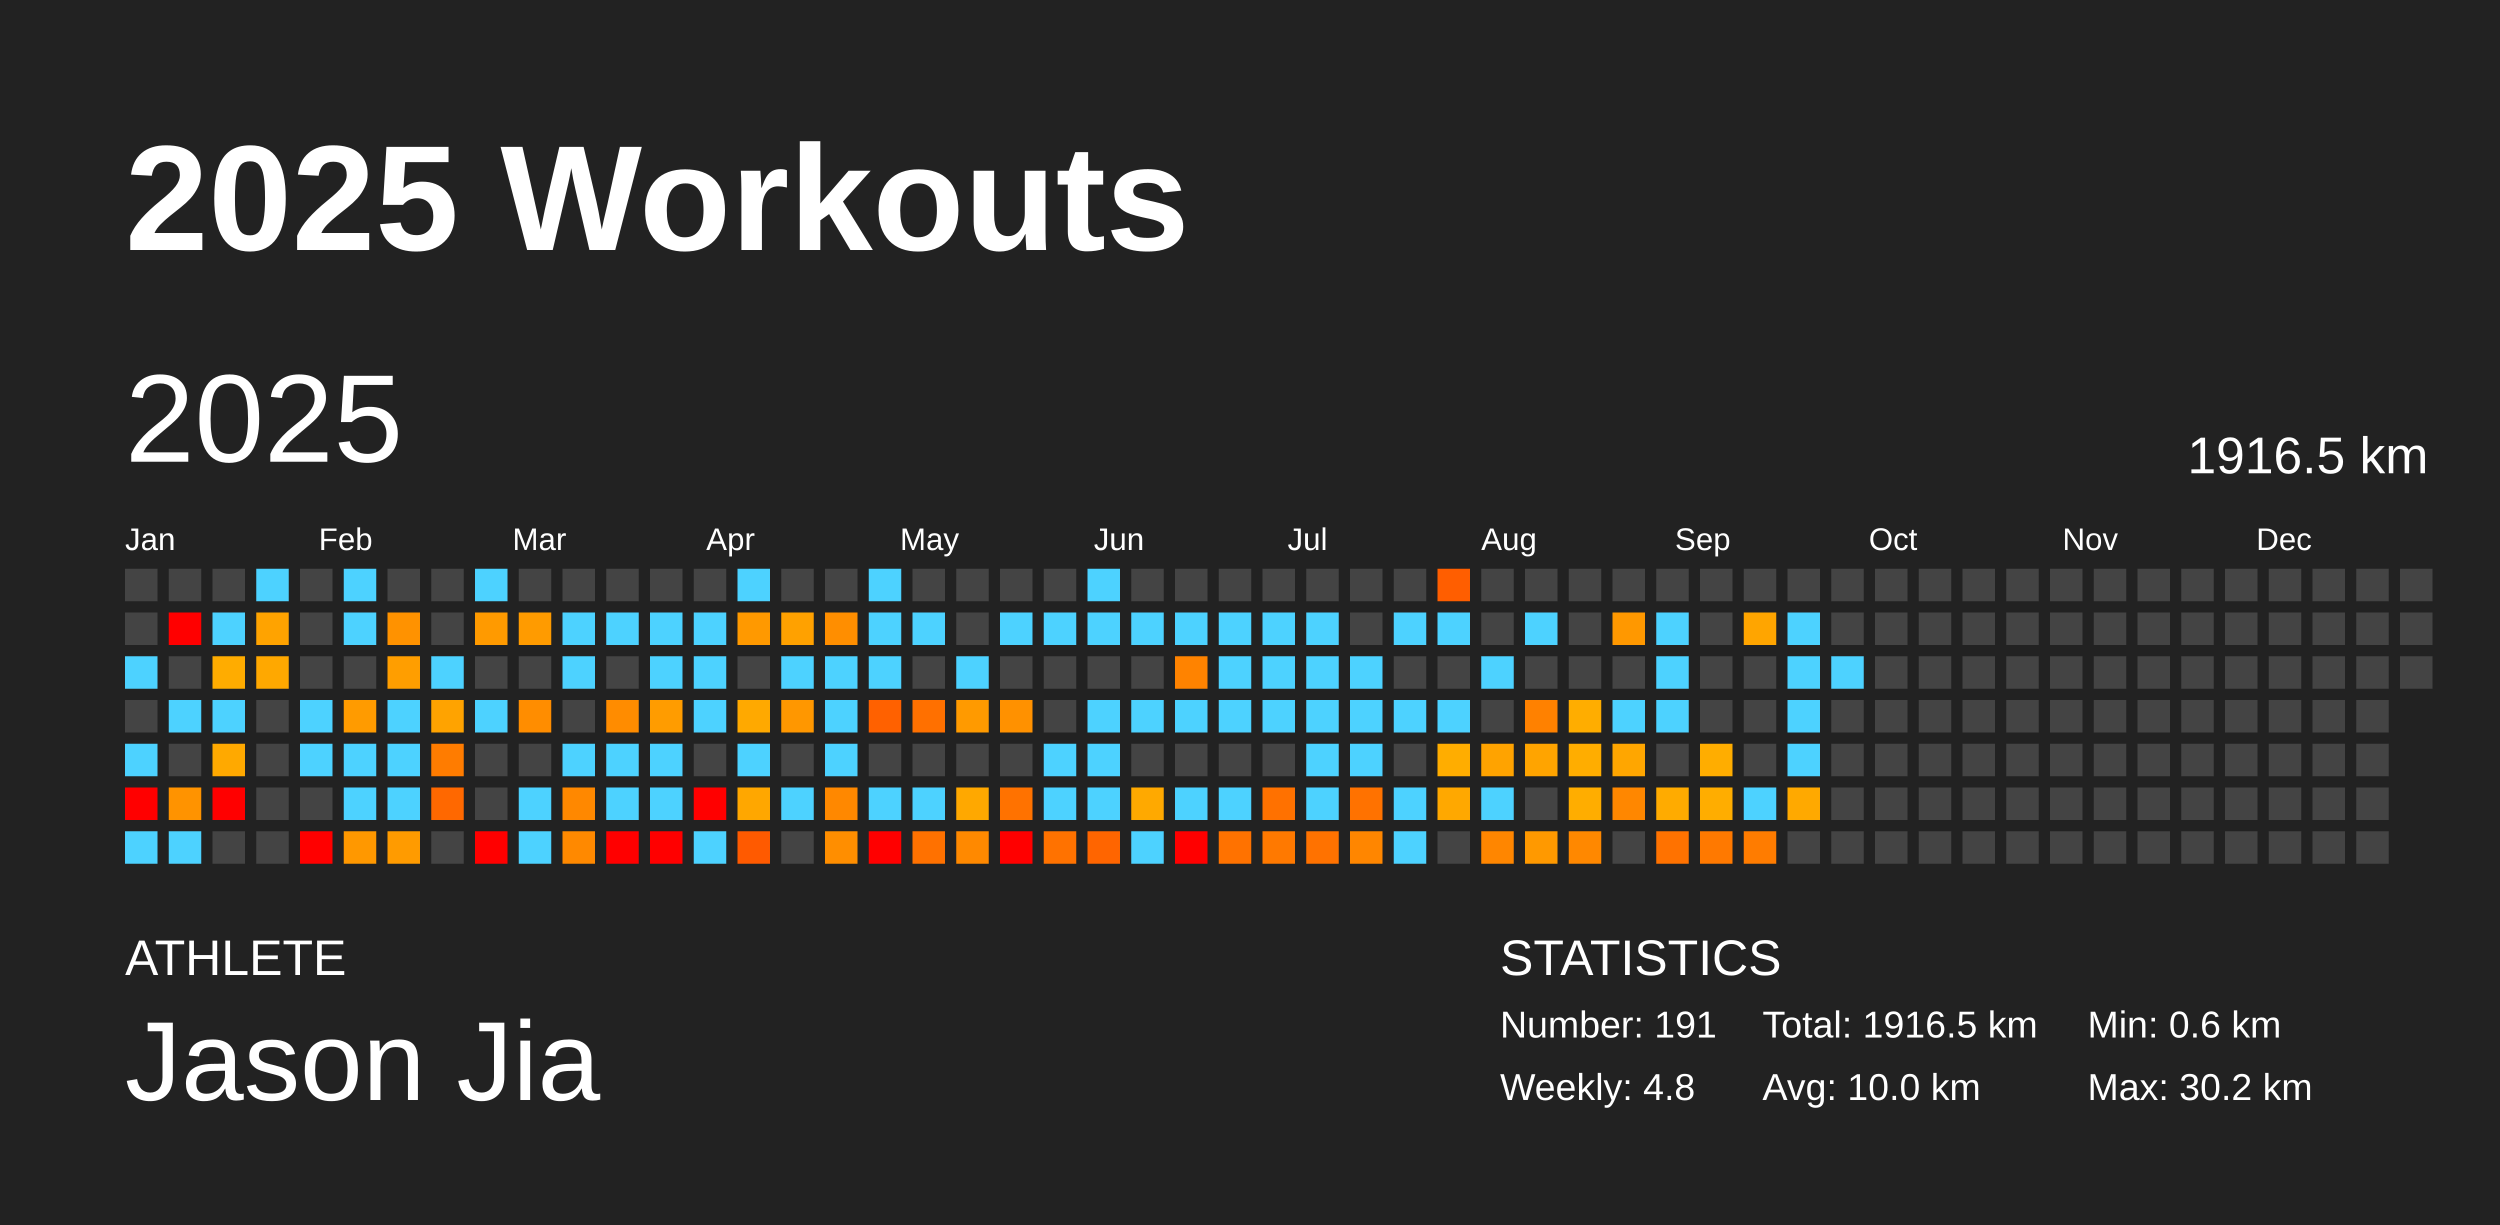
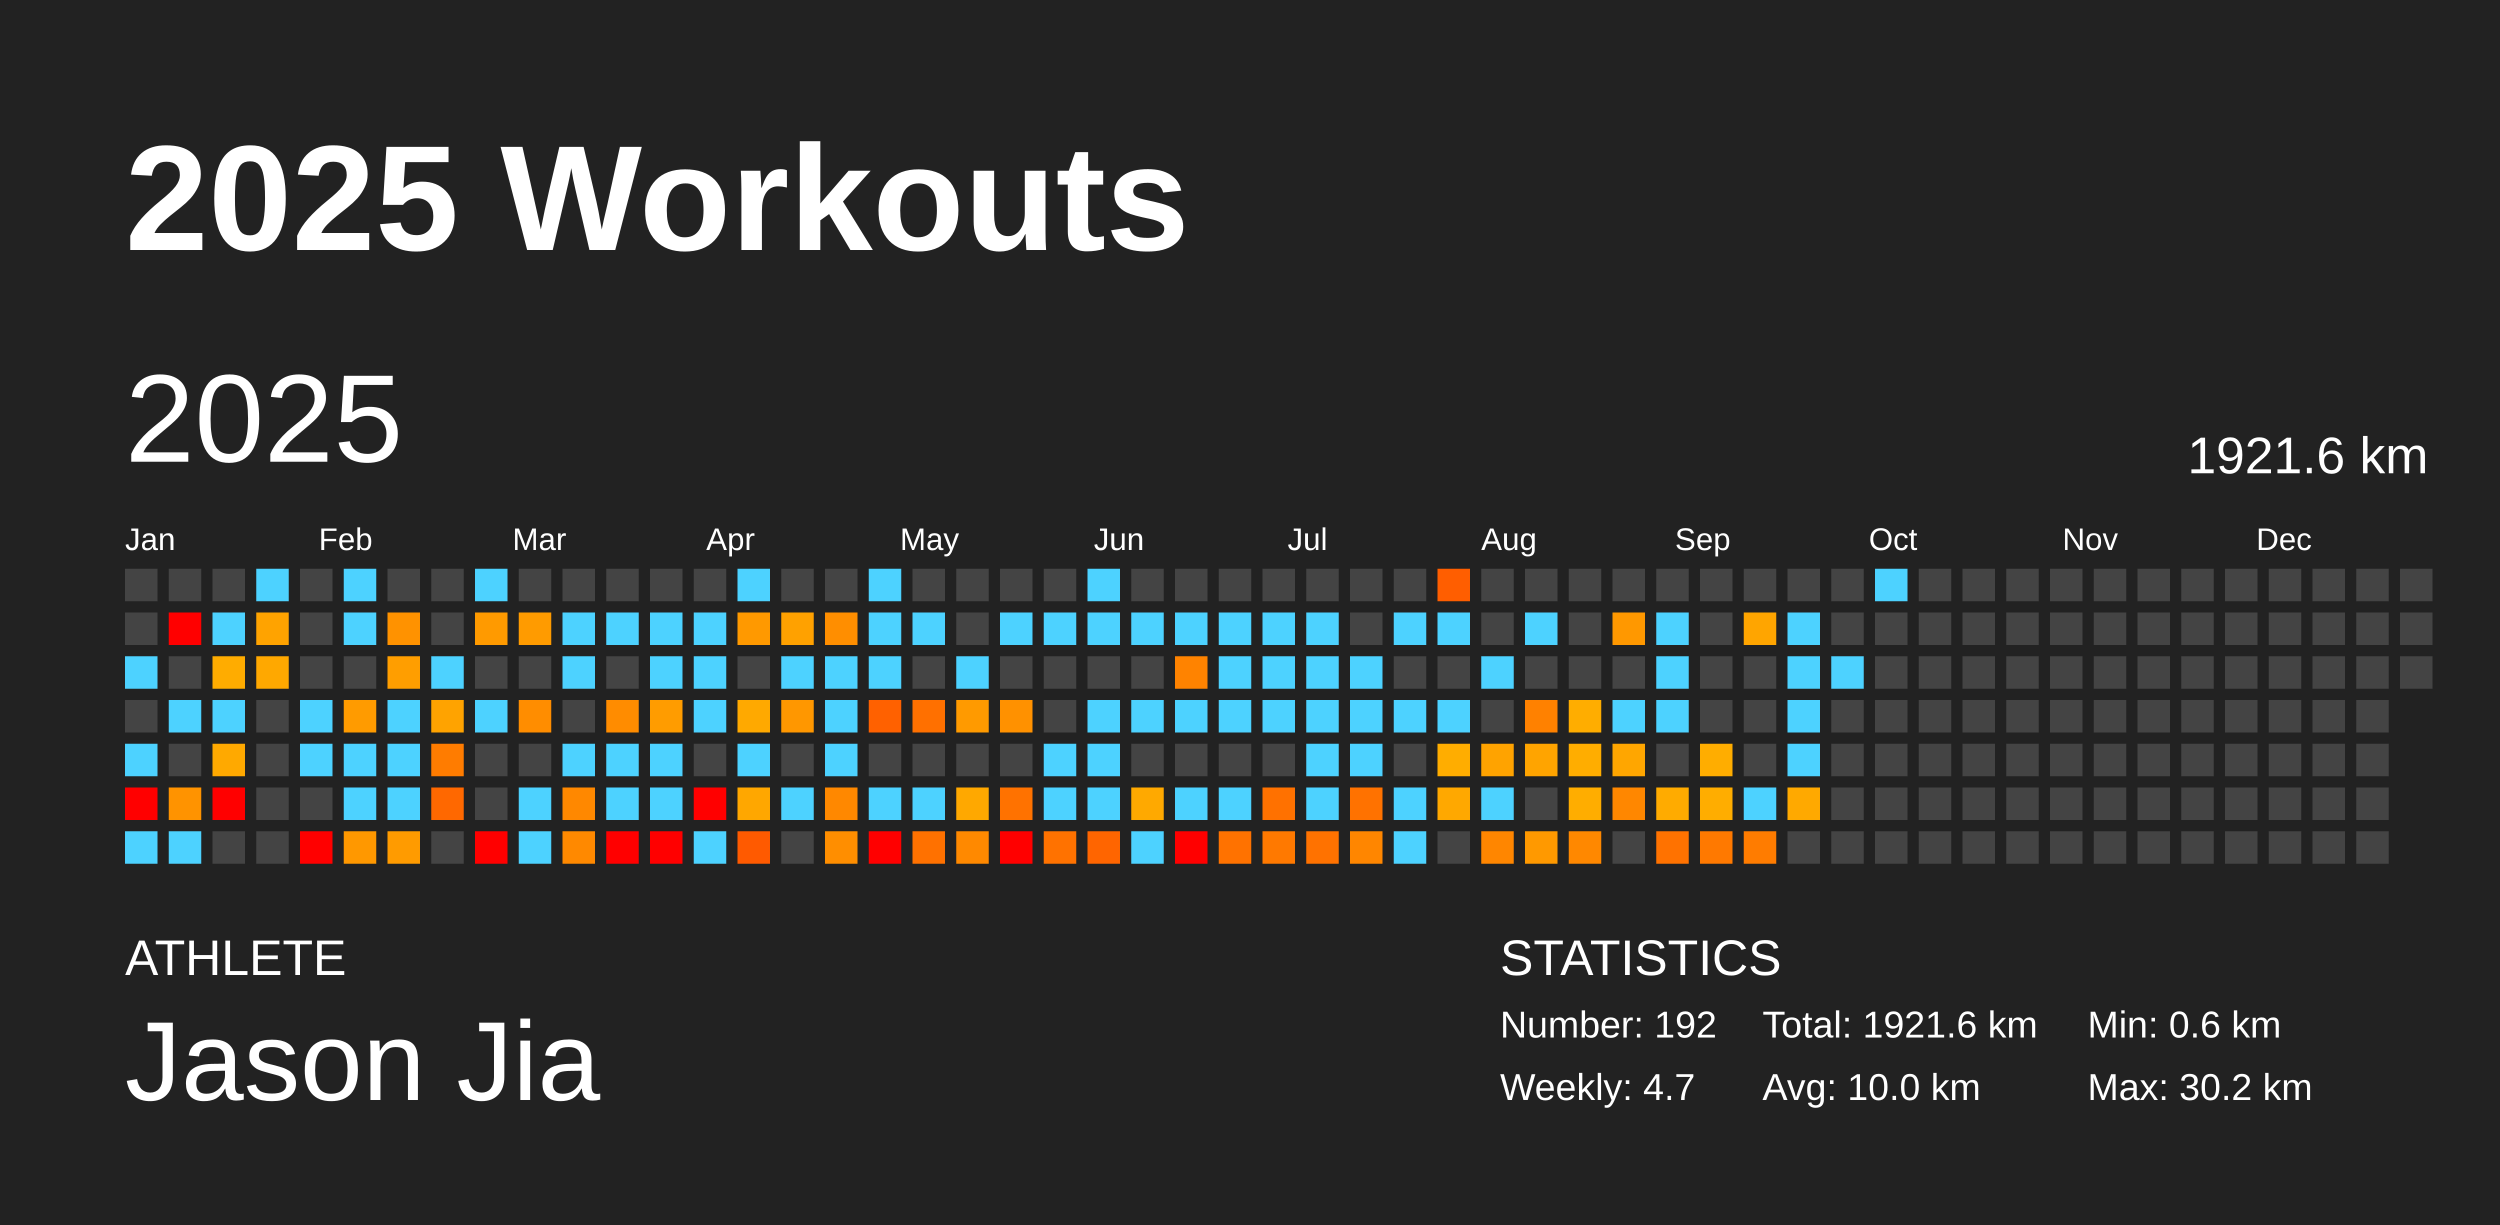
<svg xmlns="http://www.w3.org/2000/svg" baseProfile="full" height="98mm" version="1.1" viewBox="0,0,200,98" width="200mm">
  <defs />
  <rect fill="#222222" height="98" width="200" x="0" y="0" />
  <text fill="#FFFFFF" style="font-size:12px; font-family:Arial; font-weight:bold;" x="10" y="20">2025 Workouts</text>
  <text fill="#FFFFFF" style="font-size:4px; font-family:Arial" x="10" y="78">ATHLETE</text>
  <text fill="#FFFFFF" style="font-size:9px; font-family:Arial" x="10" y="88">Jason Jia</text>
  <text fill="#FFFFFF" style="font-size:4px; font-family:Arial" x="120" y="78">STATISTICS</text>
-   <text fill="#FFFFFF" style="font-size:3px; font-family:Arial" x="120" y="83">Number: 191</text>
-   <text fill="#FFFFFF" style="font-size:3px; font-family:Arial" x="120" y="88">Weekly: 4.8</text>
-   <text fill="#FFFFFF" style="font-size:3px; font-family:Arial" x="141" y="83">Total: 1916.5 km</text>
+   <text fill="#FFFFFF" style="font-size:3px; font-family:Arial" x="120" y="83">Number: 192</text>
+   <text fill="#FFFFFF" style="font-size:3px; font-family:Arial" x="120" y="88">Weekly: 4.7</text>
+   <text fill="#FFFFFF" style="font-size:3px; font-family:Arial" x="141" y="83">Total: 1921.6 km</text>
  <text fill="#FFFFFF" style="font-size:3px; font-family:Arial" x="141" y="88">Avg: 10.0 km</text>
  <text fill="#FFFFFF" style="font-size:3px; font-family:Arial" x="167" y="83">Min: 0.6 km</text>
  <text fill="#FFFFFF" style="font-size:3px; font-family:Arial" x="167" y="88">Max: 30.2 km</text>
  <text dominant-baseline="hanging" fill="#FFFFFF" style="font-size:10.0px; font-family:Arial;" x="10" y="30">2025</text>
-   <text dominant-baseline="hanging" fill="#FFFFFF" style="font-size:4.125px; font-family:Arial;" x="175" y="35">1916.5 km</text>
+   <text dominant-baseline="hanging" fill="#FFFFFF" style="font-size:4.125px; font-family:Arial;" x="175" y="35">1921.6 km</text>
  <text fill="#FFFFFF" style="font-size:2.5px; font-family:Arial" x="10.0" y="44">Jan</text>
  <text fill="#FFFFFF" style="font-size:2.5px; font-family:Arial" x="25.5" y="44">Feb</text>
  <text fill="#FFFFFF" style="font-size:2.5px; font-family:Arial" x="41.0" y="44">Mar</text>
  <text fill="#FFFFFF" style="font-size:2.5px; font-family:Arial" x="56.5" y="44">Apr</text>
  <text fill="#FFFFFF" style="font-size:2.5px; font-family:Arial" x="72.0" y="44">May</text>
  <text fill="#FFFFFF" style="font-size:2.5px; font-family:Arial" x="87.5" y="44">Jun</text>
  <text fill="#FFFFFF" style="font-size:2.5px; font-family:Arial" x="103.0" y="44">Jul</text>
  <text fill="#FFFFFF" style="font-size:2.5px; font-family:Arial" x="118.5" y="44">Aug</text>
  <text fill="#FFFFFF" style="font-size:2.5px; font-family:Arial" x="134.0" y="44">Sep</text>
  <text fill="#FFFFFF" style="font-size:2.5px; font-family:Arial" x="149.5" y="44">Oct</text>
  <text fill="#FFFFFF" style="font-size:2.5px; font-family:Arial" x="165.0" y="44">Nov</text>
  <text fill="#FFFFFF" style="font-size:2.5px; font-family:Arial" x="180.5" y="44">Dec</text>
  <rect fill="#444444" height="2.6" width="2.6" x="10.0" y="45.5" />
  <rect fill="#444444" height="2.6" width="2.6" x="10.0" y="49.0" />
  <rect fill="#4dd2ff" height="2.6" width="2.6" x="10.0" y="52.5" />
  <rect fill="#444444" height="2.6" width="2.6" x="10.0" y="56.0" />
  <rect fill="#4dd2ff" height="2.6" width="2.6" x="10.0" y="59.5" />
  <rect fill="red" height="2.6" width="2.6" x="10.0" y="63.0" />
  <rect fill="#4dd2ff" height="2.6" width="2.6" x="10.0" y="66.5" />
  <rect fill="#444444" height="2.6" width="2.6" x="13.5" y="45.5" />
  <rect fill="red" height="2.6" width="2.6" x="13.5" y="49.0" />
  <rect fill="#444444" height="2.6" width="2.6" x="13.5" y="52.5" />
  <rect fill="#4dd2ff" height="2.6" width="2.6" x="13.5" y="56.0" />
  <rect fill="#444444" height="2.6" width="2.6" x="13.5" y="59.5" />
  <rect fill="#ff9300" height="2.6" width="2.6" x="13.5" y="63.0" />
  <rect fill="#4dd2ff" height="2.6" width="2.6" x="13.5" y="66.5" />
  <rect fill="#444444" height="2.6" width="2.6" x="17.0" y="45.5" />
  <rect fill="#4dd2ff" height="2.6" width="2.6" x="17.0" y="49.0" />
  <rect fill="#ffac00" height="2.6" width="2.6" x="17.0" y="52.5" />
  <rect fill="#4dd2ff" height="2.6" width="2.6" x="17.0" y="56.0" />
  <rect fill="#ffa900" height="2.6" width="2.6" x="17.0" y="59.5" />
  <rect fill="red" height="2.6" width="2.6" x="17.0" y="63.0" />
  <rect fill="#444444" height="2.6" width="2.6" x="17.0" y="66.5" />
  <rect fill="#4dd2ff" height="2.6" width="2.6" x="20.5" y="45.5" />
  <rect fill="#ffa300" height="2.6" width="2.6" x="20.5" y="49.0" />
  <rect fill="#ffa800" height="2.6" width="2.6" x="20.5" y="52.5" />
  <rect fill="#444444" height="2.6" width="2.6" x="20.5" y="56.0" />
  <rect fill="#444444" height="2.6" width="2.6" x="20.5" y="59.5" />
  <rect fill="#444444" height="2.6" width="2.6" x="20.5" y="63.0" />
  <rect fill="#444444" height="2.6" width="2.6" x="20.5" y="66.5" />
  <rect fill="#444444" height="2.6" width="2.6" x="24.0" y="45.5" />
  <rect fill="#444444" height="2.6" width="2.6" x="24.0" y="49.0" />
  <rect fill="#444444" height="2.6" width="2.6" x="24.0" y="52.5" />
  <rect fill="#4dd2ff" height="2.6" width="2.6" x="24.0" y="56.0" />
  <rect fill="#4dd2ff" height="2.6" width="2.6" x="24.0" y="59.5" />
  <rect fill="#444444" height="2.6" width="2.6" x="24.0" y="63.0" />
  <rect fill="red" height="2.6" width="2.6" x="24.0" y="66.5" />
  <rect fill="#4dd2ff" height="2.6" width="2.6" x="27.5" y="45.5" />
  <rect fill="#4dd2ff" height="2.6" width="2.6" x="27.5" y="49.0" />
  <rect fill="#444444" height="2.6" width="2.6" x="27.5" y="52.5" />
  <rect fill="#ff9b00" height="2.6" width="2.6" x="27.5" y="56.0" />
  <rect fill="#4dd2ff" height="2.6" width="2.6" x="27.5" y="59.5" />
  <rect fill="#4dd2ff" height="2.6" width="2.6" x="27.5" y="63.0" />
  <rect fill="#ff9800" height="2.6" width="2.6" x="27.5" y="66.5" />
  <rect fill="#444444" height="2.6" width="2.6" x="31.0" y="45.5" />
  <rect fill="#ff9200" height="2.6" width="2.6" x="31.0" y="49.0" />
  <rect fill="#ff9e00" height="2.6" width="2.6" x="31.0" y="52.5" />
  <rect fill="#4dd2ff" height="2.6" width="2.6" x="31.0" y="56.0" />
  <rect fill="#4dd2ff" height="2.6" width="2.6" x="31.0" y="59.5" />
  <rect fill="#4dd2ff" height="2.6" width="2.6" x="31.0" y="63.0" />
  <rect fill="#ff9b00" height="2.6" width="2.6" x="31.0" y="66.5" />
  <rect fill="#444444" height="2.6" width="2.6" x="34.5" y="45.5" />
  <rect fill="#444444" height="2.6" width="2.6" x="34.5" y="49.0" />
  <rect fill="#4dd2ff" height="2.6" width="2.6" x="34.5" y="52.5" />
  <rect fill="#ffa300" height="2.6" width="2.6" x="34.5" y="56.0" />
  <rect fill="#ff7c00" height="2.6" width="2.6" x="34.5" y="59.5" />
  <rect fill="#ff6800" height="2.6" width="2.6" x="34.5" y="63.0" />
  <rect fill="#444444" height="2.6" width="2.6" x="34.5" y="66.5" />
  <rect fill="#4dd2ff" height="2.6" width="2.6" x="38.0" y="45.5" />
  <rect fill="#ff9a00" height="2.6" width="2.6" x="38.0" y="49.0" />
  <rect fill="#444444" height="2.6" width="2.6" x="38.0" y="52.5" />
  <rect fill="#4dd2ff" height="2.6" width="2.6" x="38.0" y="56.0" />
  <rect fill="#444444" height="2.6" width="2.6" x="38.0" y="59.5" />
  <rect fill="#444444" height="2.6" width="2.6" x="38.0" y="63.0" />
  <rect fill="red" height="2.6" width="2.6" x="38.0" y="66.5" />
  <rect fill="#444444" height="2.6" width="2.6" x="41.5" y="45.5" />
  <rect fill="#ff9b00" height="2.6" width="2.6" x="41.5" y="49.0" />
  <rect fill="#444444" height="2.6" width="2.6" x="41.5" y="52.5" />
  <rect fill="#ff8d00" height="2.6" width="2.6" x="41.5" y="56.0" />
  <rect fill="#444444" height="2.6" width="2.6" x="41.5" y="59.5" />
  <rect fill="#4dd2ff" height="2.6" width="2.6" x="41.5" y="63.0" />
  <rect fill="#4dd2ff" height="2.6" width="2.6" x="41.5" y="66.5" />
  <rect fill="#444444" height="2.6" width="2.6" x="45.0" y="45.5" />
  <rect fill="#4dd2ff" height="2.6" width="2.6" x="45.0" y="49.0" />
  <rect fill="#4dd2ff" height="2.6" width="2.6" x="45.0" y="52.5" />
  <rect fill="#444444" height="2.6" width="2.6" x="45.0" y="56.0" />
  <rect fill="#4dd2ff" height="2.6" width="2.6" x="45.0" y="59.5" />
  <rect fill="#ff8800" height="2.6" width="2.6" x="45.0" y="63.0" />
  <rect fill="#ff8900" height="2.6" width="2.6" x="45.0" y="66.5" />
  <rect fill="#444444" height="2.6" width="2.6" x="48.5" y="45.5" />
  <rect fill="#4dd2ff" height="2.6" width="2.6" x="48.5" y="49.0" />
  <rect fill="#444444" height="2.6" width="2.6" x="48.5" y="52.5" />
  <rect fill="#ff8c00" height="2.6" width="2.6" x="48.5" y="56.0" />
  <rect fill="#4dd2ff" height="2.6" width="2.6" x="48.5" y="59.5" />
  <rect fill="#4dd2ff" height="2.6" width="2.6" x="48.5" y="63.0" />
  <rect fill="red" height="2.6" width="2.6" x="48.5" y="66.5" />
  <rect fill="#444444" height="2.6" width="2.6" x="52.0" y="45.5" />
  <rect fill="#4dd2ff" height="2.6" width="2.6" x="52.0" y="49.0" />
  <rect fill="#4dd2ff" height="2.6" width="2.6" x="52.0" y="52.5" />
  <rect fill="#ff9c00" height="2.6" width="2.6" x="52.0" y="56.0" />
  <rect fill="#4dd2ff" height="2.6" width="2.6" x="52.0" y="59.5" />
  <rect fill="#4dd2ff" height="2.6" width="2.6" x="52.0" y="63.0" />
  <rect fill="red" height="2.6" width="2.6" x="52.0" y="66.5" />
  <rect fill="#444444" height="2.6" width="2.6" x="55.5" y="45.5" />
  <rect fill="#4dd2ff" height="2.6" width="2.6" x="55.5" y="49.0" />
  <rect fill="#4dd2ff" height="2.6" width="2.6" x="55.5" y="52.5" />
  <rect fill="#4dd2ff" height="2.6" width="2.6" x="55.5" y="56.0" />
  <rect fill="#444444" height="2.6" width="2.6" x="55.5" y="59.5" />
  <rect fill="red" height="2.6" width="2.6" x="55.5" y="63.0" />
  <rect fill="#4dd2ff" height="2.6" width="2.6" x="55.5" y="66.5" />
  <rect fill="#4dd2ff" height="2.6" width="2.6" x="59.0" y="45.5" />
  <rect fill="#ff9900" height="2.6" width="2.6" x="59.0" y="49.0" />
  <rect fill="#444444" height="2.6" width="2.6" x="59.0" y="52.5" />
  <rect fill="#ffa900" height="2.6" width="2.6" x="59.0" y="56.0" />
  <rect fill="#4dd2ff" height="2.6" width="2.6" x="59.0" y="59.5" />
  <rect fill="#ffa700" height="2.6" width="2.6" x="59.0" y="63.0" />
  <rect fill="#ff5a00" height="2.6" width="2.6" x="59.0" y="66.5" />
  <rect fill="#444444" height="2.6" width="2.6" x="62.5" y="45.5" />
  <rect fill="#ffa100" height="2.6" width="2.6" x="62.5" y="49.0" />
  <rect fill="#4dd2ff" height="2.6" width="2.6" x="62.5" y="52.5" />
  <rect fill="#ff9700" height="2.6" width="2.6" x="62.5" y="56.0" />
  <rect fill="#444444" height="2.6" width="2.6" x="62.5" y="59.5" />
  <rect fill="#4dd2ff" height="2.6" width="2.6" x="62.5" y="63.0" />
  <rect fill="#444444" height="2.6" width="2.6" x="62.5" y="66.5" />
  <rect fill="#444444" height="2.6" width="2.6" x="66.0" y="45.5" />
  <rect fill="#ff8e00" height="2.6" width="2.6" x="66.0" y="49.0" />
  <rect fill="#4dd2ff" height="2.6" width="2.6" x="66.0" y="52.5" />
  <rect fill="#4dd2ff" height="2.6" width="2.6" x="66.0" y="56.0" />
  <rect fill="#4dd2ff" height="2.6" width="2.6" x="66.0" y="59.5" />
  <rect fill="#ff8800" height="2.6" width="2.6" x="66.0" y="63.0" />
  <rect fill="#ff8e00" height="2.6" width="2.6" x="66.0" y="66.5" />
  <rect fill="#4dd2ff" height="2.6" width="2.6" x="69.5" y="45.5" />
  <rect fill="#4dd2ff" height="2.6" width="2.6" x="69.5" y="49.0" />
  <rect fill="#4dd2ff" height="2.6" width="2.6" x="69.5" y="52.5" />
  <rect fill="#ff6100" height="2.6" width="2.6" x="69.5" y="56.0" />
  <rect fill="#444444" height="2.6" width="2.6" x="69.5" y="59.5" />
  <rect fill="#4dd2ff" height="2.6" width="2.6" x="69.5" y="63.0" />
  <rect fill="red" height="2.6" width="2.6" x="69.5" y="66.5" />
  <rect fill="#444444" height="2.6" width="2.6" x="73.0" y="45.5" />
  <rect fill="#4dd2ff" height="2.6" width="2.6" x="73.0" y="49.0" />
  <rect fill="#444444" height="2.6" width="2.6" x="73.0" y="52.5" />
  <rect fill="#ff7000" height="2.6" width="2.6" x="73.0" y="56.0" />
  <rect fill="#444444" height="2.6" width="2.6" x="73.0" y="59.5" />
  <rect fill="#4dd2ff" height="2.6" width="2.6" x="73.0" y="63.0" />
  <rect fill="#ff7100" height="2.6" width="2.6" x="73.0" y="66.5" />
  <rect fill="#444444" height="2.6" width="2.6" x="76.5" y="45.5" />
  <rect fill="#444444" height="2.6" width="2.6" x="76.5" y="49.0" />
  <rect fill="#4dd2ff" height="2.6" width="2.6" x="76.5" y="52.5" />
  <rect fill="#ff9a00" height="2.6" width="2.6" x="76.5" y="56.0" />
  <rect fill="#444444" height="2.6" width="2.6" x="76.5" y="59.5" />
  <rect fill="#ffa800" height="2.6" width="2.6" x="76.5" y="63.0" />
  <rect fill="#ff8900" height="2.6" width="2.6" x="76.5" y="66.5" />
  <rect fill="#444444" height="2.6" width="2.6" x="80.0" y="45.5" />
  <rect fill="#4dd2ff" height="2.6" width="2.6" x="80.0" y="49.0" />
  <rect fill="#444444" height="2.6" width="2.6" x="80.0" y="52.5" />
  <rect fill="#ff9100" height="2.6" width="2.6" x="80.0" y="56.0" />
  <rect fill="#444444" height="2.6" width="2.6" x="80.0" y="59.5" />
  <rect fill="#ff7200" height="2.6" width="2.6" x="80.0" y="63.0" />
  <rect fill="red" height="2.6" width="2.6" x="80.0" y="66.5" />
  <rect fill="#444444" height="2.6" width="2.6" x="83.5" y="45.5" />
  <rect fill="#4dd2ff" height="2.6" width="2.6" x="83.5" y="49.0" />
  <rect fill="#444444" height="2.6" width="2.6" x="83.5" y="52.5" />
  <rect fill="#444444" height="2.6" width="2.6" x="83.5" y="56.0" />
  <rect fill="#4dd2ff" height="2.6" width="2.6" x="83.5" y="59.5" />
  <rect fill="#4dd2ff" height="2.6" width="2.6" x="83.5" y="63.0" />
  <rect fill="#ff7200" height="2.6" width="2.6" x="83.5" y="66.5" />
  <rect fill="#4dd2ff" height="2.6" width="2.6" x="87.0" y="45.5" />
  <rect fill="#4dd2ff" height="2.6" width="2.6" x="87.0" y="49.0" />
  <rect fill="#444444" height="2.6" width="2.6" x="87.0" y="52.5" />
  <rect fill="#4dd2ff" height="2.6" width="2.6" x="87.0" y="56.0" />
  <rect fill="#4dd2ff" height="2.6" width="2.6" x="87.0" y="59.5" />
  <rect fill="#4dd2ff" height="2.6" width="2.6" x="87.0" y="63.0" />
  <rect fill="#ff6500" height="2.6" width="2.6" x="87.0" y="66.5" />
  <rect fill="#444444" height="2.6" width="2.6" x="90.5" y="45.5" />
  <rect fill="#4dd2ff" height="2.6" width="2.6" x="90.5" y="49.0" />
  <rect fill="#444444" height="2.6" width="2.6" x="90.5" y="52.5" />
  <rect fill="#4dd2ff" height="2.6" width="2.6" x="90.5" y="56.0" />
  <rect fill="#444444" height="2.6" width="2.6" x="90.5" y="59.5" />
  <rect fill="#ffa900" height="2.6" width="2.6" x="90.5" y="63.0" />
  <rect fill="#4dd2ff" height="2.6" width="2.6" x="90.5" y="66.5" />
  <rect fill="#444444" height="2.6" width="2.6" x="94.0" y="45.5" />
  <rect fill="#4dd2ff" height="2.6" width="2.6" x="94.0" y="49.0" />
  <rect fill="#ff8300" height="2.6" width="2.6" x="94.0" y="52.5" />
  <rect fill="#4dd2ff" height="2.6" width="2.6" x="94.0" y="56.0" />
  <rect fill="#444444" height="2.6" width="2.6" x="94.0" y="59.5" />
  <rect fill="#4dd2ff" height="2.6" width="2.6" x="94.0" y="63.0" />
  <rect fill="red" height="2.6" width="2.6" x="94.0" y="66.5" />
  <rect fill="#444444" height="2.6" width="2.6" x="97.5" y="45.5" />
  <rect fill="#4dd2ff" height="2.6" width="2.6" x="97.5" y="49.0" />
  <rect fill="#4dd2ff" height="2.6" width="2.6" x="97.5" y="52.5" />
  <rect fill="#4dd2ff" height="2.6" width="2.6" x="97.5" y="56.0" />
  <rect fill="#444444" height="2.6" width="2.6" x="97.5" y="59.5" />
  <rect fill="#4dd2ff" height="2.6" width="2.6" x="97.5" y="63.0" />
  <rect fill="#ff7200" height="2.6" width="2.6" x="97.5" y="66.5" />
  <rect fill="#444444" height="2.6" width="2.6" x="101.0" y="45.5" />
  <rect fill="#4dd2ff" height="2.6" width="2.6" x="101.0" y="49.0" />
  <rect fill="#4dd2ff" height="2.6" width="2.6" x="101.0" y="52.5" />
  <rect fill="#4dd2ff" height="2.6" width="2.6" x="101.0" y="56.0" />
  <rect fill="#444444" height="2.6" width="2.6" x="101.0" y="59.5" />
  <rect fill="#ff7100" height="2.6" width="2.6" x="101.0" y="63.0" />
  <rect fill="#ff7900" height="2.6" width="2.6" x="101.0" y="66.5" />
  <rect fill="#444444" height="2.6" width="2.6" x="104.5" y="45.5" />
  <rect fill="#4dd2ff" height="2.6" width="2.6" x="104.5" y="49.0" />
  <rect fill="#4dd2ff" height="2.6" width="2.6" x="104.5" y="52.5" />
  <rect fill="#4dd2ff" height="2.6" width="2.6" x="104.5" y="56.0" />
  <rect fill="#4dd2ff" height="2.6" width="2.6" x="104.5" y="59.5" />
  <rect fill="#4dd2ff" height="2.6" width="2.6" x="104.5" y="63.0" />
  <rect fill="#ff7200" height="2.6" width="2.6" x="104.5" y="66.5" />
  <rect fill="#444444" height="2.6" width="2.6" x="108.0" y="45.5" />
  <rect fill="#444444" height="2.6" width="2.6" x="108.0" y="49.0" />
  <rect fill="#4dd2ff" height="2.6" width="2.6" x="108.0" y="52.5" />
  <rect fill="#4dd2ff" height="2.6" width="2.6" x="108.0" y="56.0" />
  <rect fill="#4dd2ff" height="2.6" width="2.6" x="108.0" y="59.5" />
  <rect fill="#ff7200" height="2.6" width="2.6" x="108.0" y="63.0" />
  <rect fill="#ff8600" height="2.6" width="2.6" x="108.0" y="66.5" />
  <rect fill="#444444" height="2.6" width="2.6" x="111.5" y="45.5" />
  <rect fill="#4dd2ff" height="2.6" width="2.6" x="111.5" y="49.0" />
  <rect fill="#444444" height="2.6" width="2.6" x="111.5" y="52.5" />
  <rect fill="#4dd2ff" height="2.6" width="2.6" x="111.5" y="56.0" />
  <rect fill="#444444" height="2.6" width="2.6" x="111.5" y="59.5" />
  <rect fill="#4dd2ff" height="2.6" width="2.6" x="111.5" y="63.0" />
  <rect fill="#4dd2ff" height="2.6" width="2.6" x="111.5" y="66.5" />
  <rect fill="#ff5e00" height="2.6" width="2.6" x="115.0" y="45.5" />
  <rect fill="#4dd2ff" height="2.6" width="2.6" x="115.0" y="49.0" />
  <rect fill="#444444" height="2.6" width="2.6" x="115.0" y="52.5" />
  <rect fill="#4dd2ff" height="2.6" width="2.6" x="115.0" y="56.0" />
  <rect fill="#ffad00" height="2.6" width="2.6" x="115.0" y="59.5" />
  <rect fill="#ffa800" height="2.6" width="2.6" x="115.0" y="63.0" />
  <rect fill="#444444" height="2.6" width="2.6" x="115.0" y="66.5" />
  <rect fill="#444444" height="2.6" width="2.6" x="118.5" y="45.5" />
  <rect fill="#444444" height="2.6" width="2.6" x="118.5" y="49.0" />
  <rect fill="#4dd2ff" height="2.6" width="2.6" x="118.5" y="52.5" />
  <rect fill="#444444" height="2.6" width="2.6" x="118.5" y="56.0" />
  <rect fill="#ffa300" height="2.6" width="2.6" x="118.5" y="59.5" />
  <rect fill="#4dd2ff" height="2.6" width="2.6" x="118.5" y="63.0" />
  <rect fill="#ff8600" height="2.6" width="2.6" x="118.5" y="66.5" />
  <rect fill="#444444" height="2.6" width="2.6" x="122.0" y="45.5" />
  <rect fill="#4dd2ff" height="2.6" width="2.6" x="122.0" y="49.0" />
  <rect fill="#444444" height="2.6" width="2.6" x="122.0" y="52.5" />
  <rect fill="#ff8100" height="2.6" width="2.6" x="122.0" y="56.0" />
  <rect fill="#ffa400" height="2.6" width="2.6" x="122.0" y="59.5" />
  <rect fill="#444444" height="2.6" width="2.6" x="122.0" y="63.0" />
  <rect fill="#ff9900" height="2.6" width="2.6" x="122.0" y="66.5" />
  <rect fill="#444444" height="2.6" width="2.6" x="125.5" y="45.5" />
  <rect fill="#444444" height="2.6" width="2.6" x="125.5" y="49.0" />
  <rect fill="#444444" height="2.6" width="2.6" x="125.5" y="52.5" />
  <rect fill="#ffad00" height="2.6" width="2.6" x="125.5" y="56.0" />
  <rect fill="#ffad00" height="2.6" width="2.6" x="125.5" y="59.5" />
  <rect fill="#ffad00" height="2.6" width="2.6" x="125.5" y="63.0" />
  <rect fill="#ff8800" height="2.6" width="2.6" x="125.5" y="66.5" />
  <rect fill="#444444" height="2.6" width="2.6" x="129.0" y="45.5" />
  <rect fill="#ff9800" height="2.6" width="2.6" x="129.0" y="49.0" />
  <rect fill="#444444" height="2.6" width="2.6" x="129.0" y="52.5" />
  <rect fill="#4dd2ff" height="2.6" width="2.6" x="129.0" y="56.0" />
  <rect fill="#ffa600" height="2.6" width="2.6" x="129.0" y="59.5" />
  <rect fill="#ff8700" height="2.6" width="2.6" x="129.0" y="63.0" />
  <rect fill="#444444" height="2.6" width="2.6" x="129.0" y="66.5" />
  <rect fill="#444444" height="2.6" width="2.6" x="132.5" y="45.5" />
  <rect fill="#4dd2ff" height="2.6" width="2.6" x="132.5" y="49.0" />
  <rect fill="#4dd2ff" height="2.6" width="2.6" x="132.5" y="52.5" />
  <rect fill="#4dd2ff" height="2.6" width="2.6" x="132.5" y="56.0" />
  <rect fill="#444444" height="2.6" width="2.6" x="132.5" y="59.5" />
  <rect fill="#ffab00" height="2.6" width="2.6" x="132.5" y="63.0" />
  <rect fill="#ff7200" height="2.6" width="2.6" x="132.5" y="66.5" />
  <rect fill="#444444" height="2.6" width="2.6" x="136.0" y="45.5" />
  <rect fill="#444444" height="2.6" width="2.6" x="136.0" y="49.0" />
  <rect fill="#444444" height="2.6" width="2.6" x="136.0" y="52.5" />
  <rect fill="#444444" height="2.6" width="2.6" x="136.0" y="56.0" />
  <rect fill="#ffad00" height="2.6" width="2.6" x="136.0" y="59.5" />
  <rect fill="#ffad00" height="2.6" width="2.6" x="136.0" y="63.0" />
  <rect fill="#ff7900" height="2.6" width="2.6" x="136.0" y="66.5" />
  <rect fill="#444444" height="2.6" width="2.6" x="139.5" y="45.5" />
  <rect fill="#ffa500" height="2.6" width="2.6" x="139.5" y="49.0" />
  <rect fill="#444444" height="2.6" width="2.6" x="139.5" y="52.5" />
  <rect fill="#444444" height="2.6" width="2.6" x="139.5" y="56.0" />
  <rect fill="#444444" height="2.6" width="2.6" x="139.5" y="59.5" />
  <rect fill="#4dd2ff" height="2.6" width="2.6" x="139.5" y="63.0" />
  <rect fill="#ff7c00" height="2.6" width="2.6" x="139.5" y="66.5" />
  <rect fill="#444444" height="2.6" width="2.6" x="143.0" y="45.5" />
  <rect fill="#4dd2ff" height="2.6" width="2.6" x="143.0" y="49.0" />
  <rect fill="#4dd2ff" height="2.6" width="2.6" x="143.0" y="52.5" />
  <rect fill="#4dd2ff" height="2.6" width="2.6" x="143.0" y="56.0" />
  <rect fill="#4dd2ff" height="2.6" width="2.6" x="143.0" y="59.5" />
  <rect fill="#ffa900" height="2.6" width="2.6" x="143.0" y="63.0" />
  <rect fill="#444444" height="2.6" width="2.6" x="143.0" y="66.5" />
  <rect fill="#444444" height="2.6" width="2.6" x="146.5" y="45.5" />
  <rect fill="#444444" height="2.6" width="2.6" x="146.5" y="49.0" />
  <rect fill="#4dd2ff" height="2.6" width="2.6" x="146.5" y="52.5" />
  <rect fill="#444444" height="2.6" width="2.6" x="146.5" y="56.0" />
  <rect fill="#444444" height="2.6" width="2.6" x="146.5" y="59.5" />
  <rect fill="#444444" height="2.6" width="2.6" x="146.5" y="63.0" />
  <rect fill="#444444" height="2.6" width="2.6" x="146.5" y="66.5" />
-   <rect fill="#444444" height="2.6" width="2.6" x="150.0" y="45.5" />
+   <rect fill="#4dd2ff" height="2.6" width="2.6" x="150.0" y="45.5" />
  <rect fill="#444444" height="2.6" width="2.6" x="150.0" y="49.0" />
  <rect fill="#444444" height="2.6" width="2.6" x="150.0" y="52.5" />
  <rect fill="#444444" height="2.6" width="2.6" x="150.0" y="56.0" />
  <rect fill="#444444" height="2.6" width="2.6" x="150.0" y="59.5" />
  <rect fill="#444444" height="2.6" width="2.6" x="150.0" y="63.0" />
  <rect fill="#444444" height="2.6" width="2.6" x="150.0" y="66.5" />
  <rect fill="#444444" height="2.6" width="2.6" x="153.5" y="45.5" />
  <rect fill="#444444" height="2.6" width="2.6" x="153.5" y="49.0" />
  <rect fill="#444444" height="2.6" width="2.6" x="153.5" y="52.5" />
  <rect fill="#444444" height="2.6" width="2.6" x="153.5" y="56.0" />
  <rect fill="#444444" height="2.6" width="2.6" x="153.5" y="59.5" />
  <rect fill="#444444" height="2.6" width="2.6" x="153.5" y="63.0" />
  <rect fill="#444444" height="2.6" width="2.6" x="153.5" y="66.5" />
  <rect fill="#444444" height="2.6" width="2.6" x="157.0" y="45.5" />
  <rect fill="#444444" height="2.6" width="2.6" x="157.0" y="49.0" />
  <rect fill="#444444" height="2.6" width="2.6" x="157.0" y="52.5" />
  <rect fill="#444444" height="2.6" width="2.6" x="157.0" y="56.0" />
  <rect fill="#444444" height="2.6" width="2.6" x="157.0" y="59.5" />
  <rect fill="#444444" height="2.6" width="2.6" x="157.0" y="63.0" />
  <rect fill="#444444" height="2.6" width="2.6" x="157.0" y="66.5" />
  <rect fill="#444444" height="2.6" width="2.6" x="160.5" y="45.5" />
  <rect fill="#444444" height="2.6" width="2.6" x="160.5" y="49.0" />
  <rect fill="#444444" height="2.6" width="2.6" x="160.5" y="52.5" />
  <rect fill="#444444" height="2.6" width="2.6" x="160.5" y="56.0" />
  <rect fill="#444444" height="2.6" width="2.6" x="160.5" y="59.5" />
  <rect fill="#444444" height="2.6" width="2.6" x="160.5" y="63.0" />
  <rect fill="#444444" height="2.6" width="2.6" x="160.5" y="66.5" />
  <rect fill="#444444" height="2.6" width="2.6" x="164.0" y="45.5" />
  <rect fill="#444444" height="2.6" width="2.6" x="164.0" y="49.0" />
  <rect fill="#444444" height="2.6" width="2.6" x="164.0" y="52.5" />
  <rect fill="#444444" height="2.6" width="2.6" x="164.0" y="56.0" />
  <rect fill="#444444" height="2.6" width="2.6" x="164.0" y="59.5" />
  <rect fill="#444444" height="2.6" width="2.6" x="164.0" y="63.0" />
  <rect fill="#444444" height="2.6" width="2.6" x="164.0" y="66.5" />
  <rect fill="#444444" height="2.6" width="2.6" x="167.5" y="45.5" />
  <rect fill="#444444" height="2.6" width="2.6" x="167.5" y="49.0" />
  <rect fill="#444444" height="2.6" width="2.6" x="167.5" y="52.5" />
  <rect fill="#444444" height="2.6" width="2.6" x="167.5" y="56.0" />
  <rect fill="#444444" height="2.6" width="2.6" x="167.5" y="59.5" />
  <rect fill="#444444" height="2.6" width="2.6" x="167.5" y="63.0" />
  <rect fill="#444444" height="2.6" width="2.6" x="167.5" y="66.5" />
  <rect fill="#444444" height="2.6" width="2.6" x="171.0" y="45.5" />
  <rect fill="#444444" height="2.6" width="2.6" x="171.0" y="49.0" />
  <rect fill="#444444" height="2.6" width="2.6" x="171.0" y="52.5" />
  <rect fill="#444444" height="2.6" width="2.6" x="171.0" y="56.0" />
  <rect fill="#444444" height="2.6" width="2.6" x="171.0" y="59.5" />
  <rect fill="#444444" height="2.6" width="2.6" x="171.0" y="63.0" />
  <rect fill="#444444" height="2.6" width="2.6" x="171.0" y="66.5" />
  <rect fill="#444444" height="2.6" width="2.6" x="174.5" y="45.5" />
  <rect fill="#444444" height="2.6" width="2.6" x="174.5" y="49.0" />
  <rect fill="#444444" height="2.6" width="2.6" x="174.5" y="52.5" />
  <rect fill="#444444" height="2.6" width="2.6" x="174.5" y="56.0" />
  <rect fill="#444444" height="2.6" width="2.6" x="174.5" y="59.5" />
  <rect fill="#444444" height="2.6" width="2.6" x="174.5" y="63.0" />
  <rect fill="#444444" height="2.6" width="2.6" x="174.5" y="66.5" />
  <rect fill="#444444" height="2.6" width="2.6" x="178.0" y="45.5" />
  <rect fill="#444444" height="2.6" width="2.6" x="178.0" y="49.0" />
  <rect fill="#444444" height="2.6" width="2.6" x="178.0" y="52.5" />
  <rect fill="#444444" height="2.6" width="2.6" x="178.0" y="56.0" />
  <rect fill="#444444" height="2.6" width="2.6" x="178.0" y="59.5" />
  <rect fill="#444444" height="2.6" width="2.6" x="178.0" y="63.0" />
  <rect fill="#444444" height="2.6" width="2.6" x="178.0" y="66.5" />
  <rect fill="#444444" height="2.6" width="2.6" x="181.5" y="45.5" />
  <rect fill="#444444" height="2.6" width="2.6" x="181.5" y="49.0" />
  <rect fill="#444444" height="2.6" width="2.6" x="181.5" y="52.5" />
  <rect fill="#444444" height="2.6" width="2.6" x="181.5" y="56.0" />
  <rect fill="#444444" height="2.6" width="2.6" x="181.5" y="59.5" />
  <rect fill="#444444" height="2.6" width="2.6" x="181.5" y="63.0" />
  <rect fill="#444444" height="2.6" width="2.6" x="181.5" y="66.5" />
  <rect fill="#444444" height="2.6" width="2.6" x="185.0" y="45.5" />
  <rect fill="#444444" height="2.6" width="2.6" x="185.0" y="49.0" />
  <rect fill="#444444" height="2.6" width="2.6" x="185.0" y="52.5" />
  <rect fill="#444444" height="2.6" width="2.6" x="185.0" y="56.0" />
  <rect fill="#444444" height="2.6" width="2.6" x="185.0" y="59.5" />
  <rect fill="#444444" height="2.6" width="2.6" x="185.0" y="63.0" />
  <rect fill="#444444" height="2.6" width="2.6" x="185.0" y="66.5" />
  <rect fill="#444444" height="2.6" width="2.6" x="188.5" y="45.5" />
  <rect fill="#444444" height="2.6" width="2.6" x="188.5" y="49.0" />
  <rect fill="#444444" height="2.6" width="2.6" x="188.5" y="52.5" />
  <rect fill="#444444" height="2.6" width="2.6" x="188.5" y="56.0" />
  <rect fill="#444444" height="2.6" width="2.6" x="188.5" y="59.5" />
  <rect fill="#444444" height="2.6" width="2.6" x="188.5" y="63.0" />
  <rect fill="#444444" height="2.6" width="2.6" x="188.5" y="66.5" />
  <rect fill="#444444" height="2.6" width="2.6" x="192.0" y="45.5" />
  <rect fill="#444444" height="2.6" width="2.6" x="192.0" y="49.0" />
  <rect fill="#444444" height="2.6" width="2.6" x="192.0" y="52.5" />
</svg>
